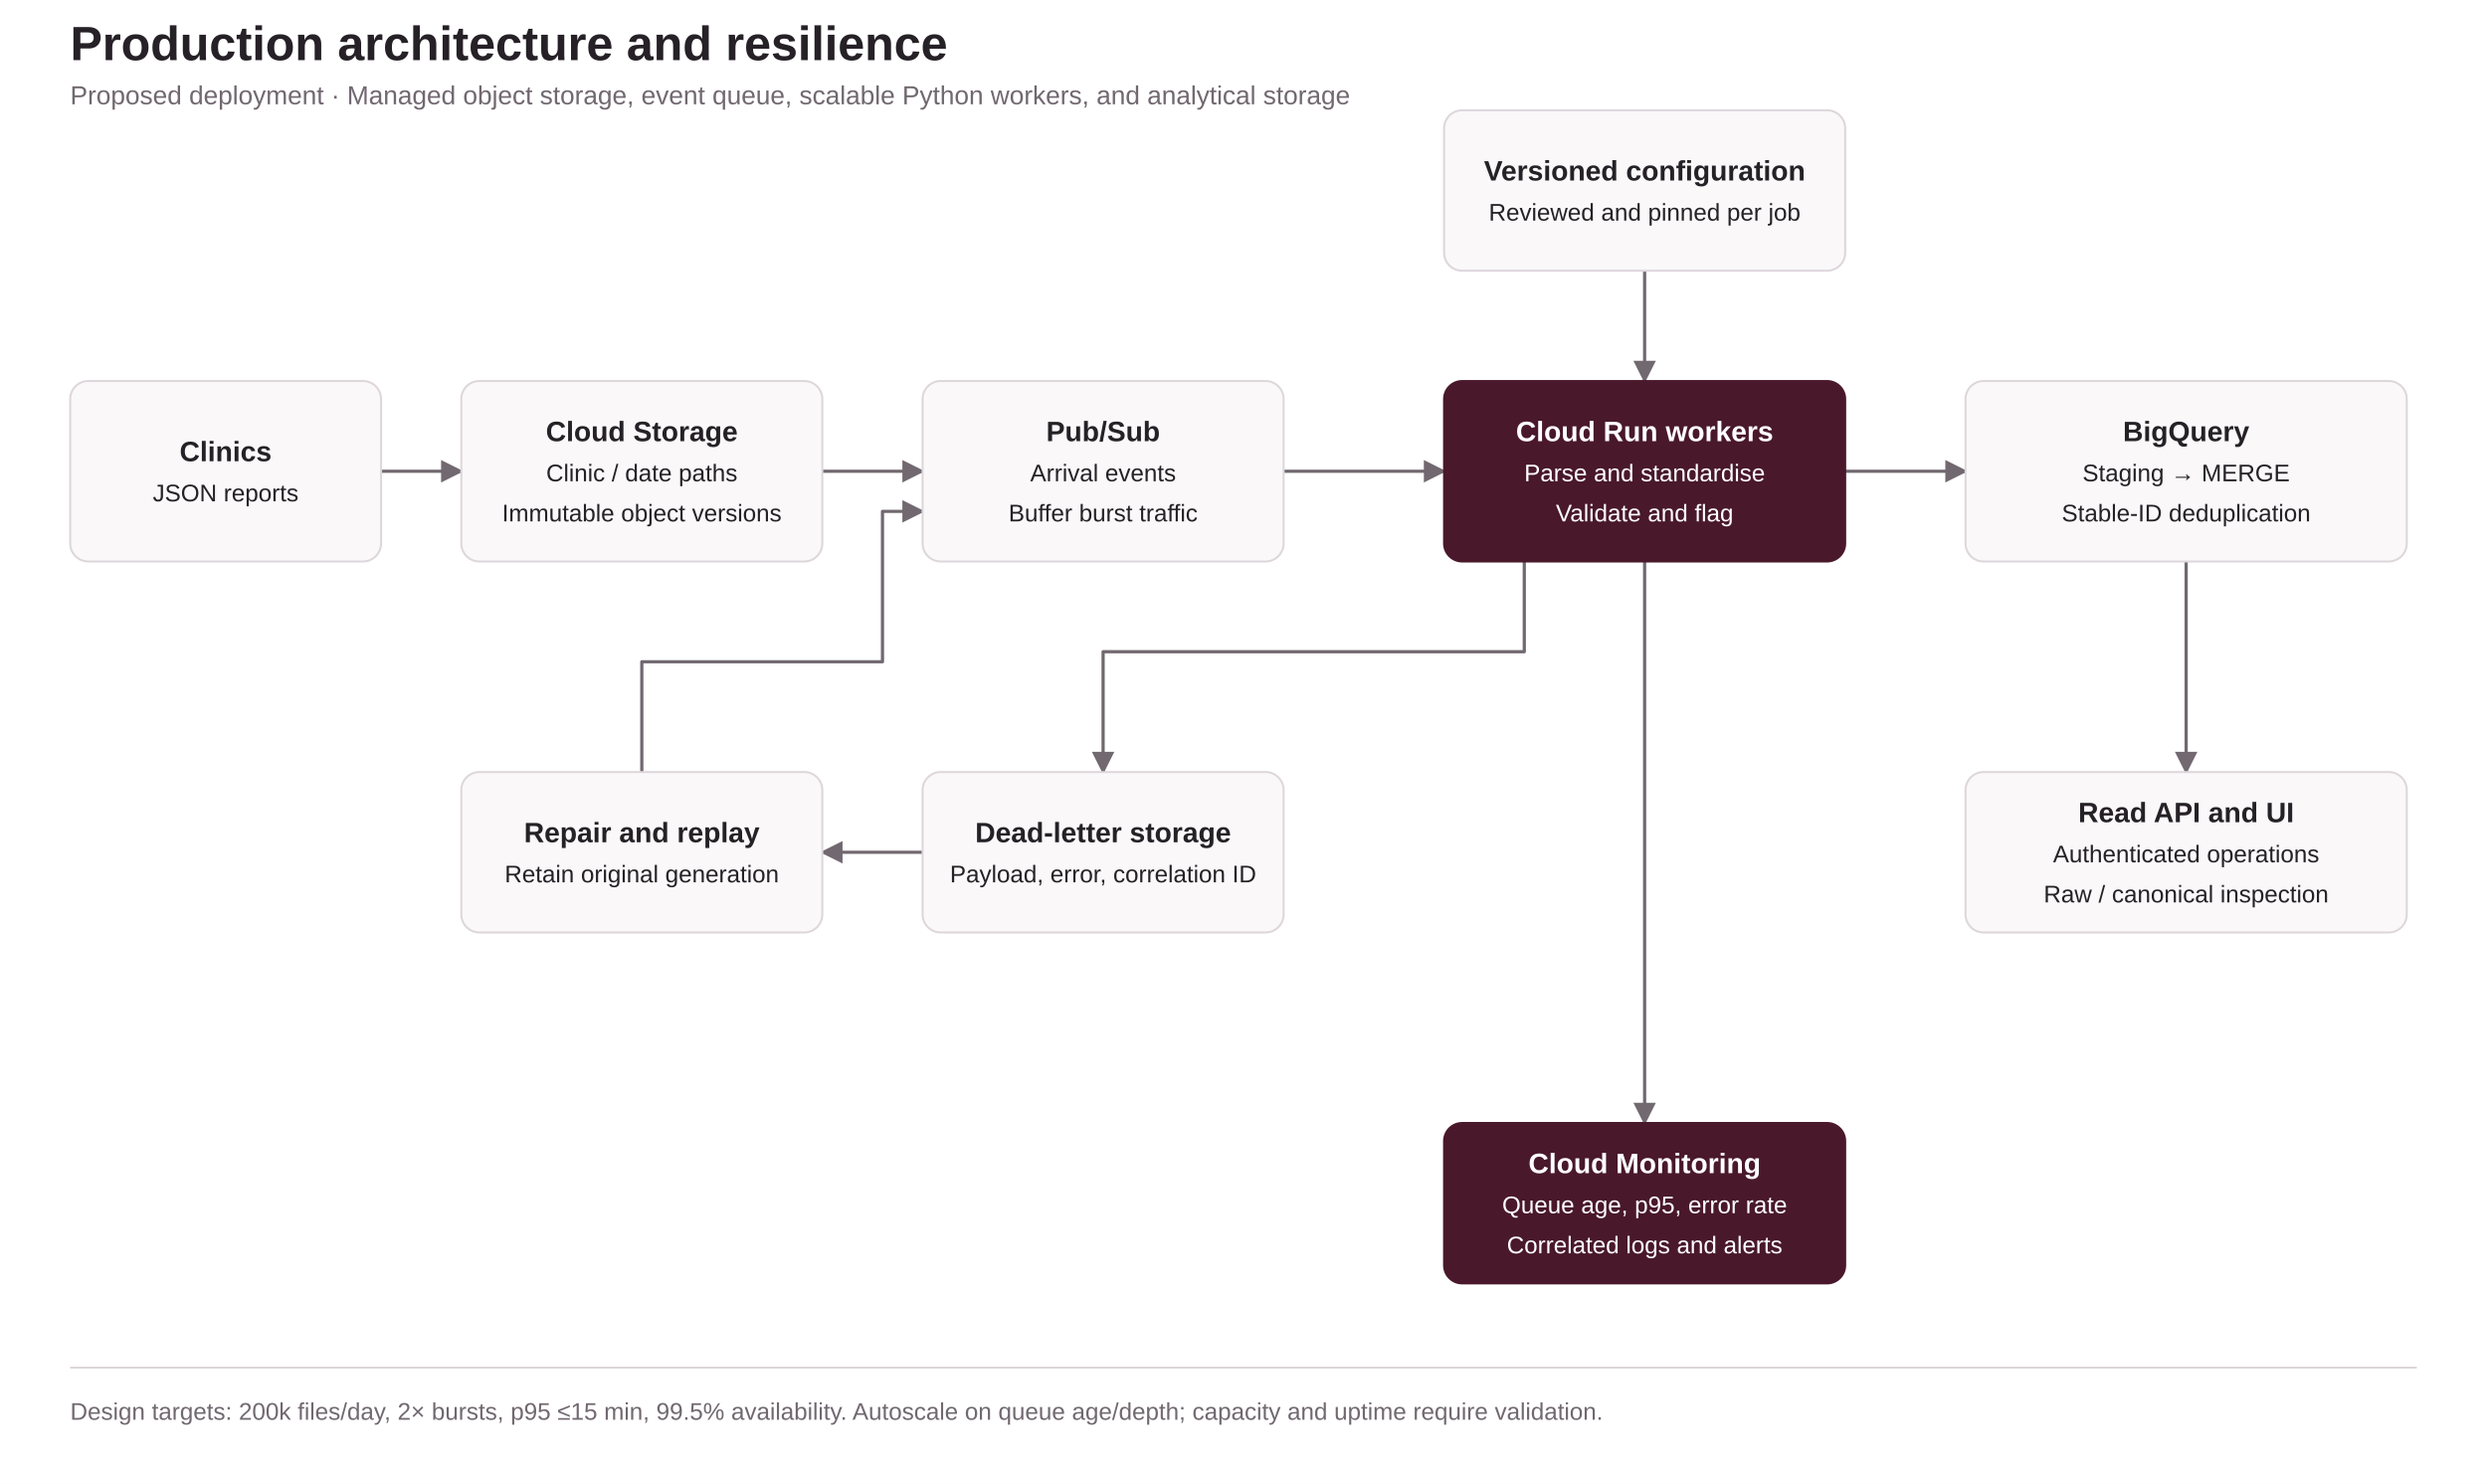
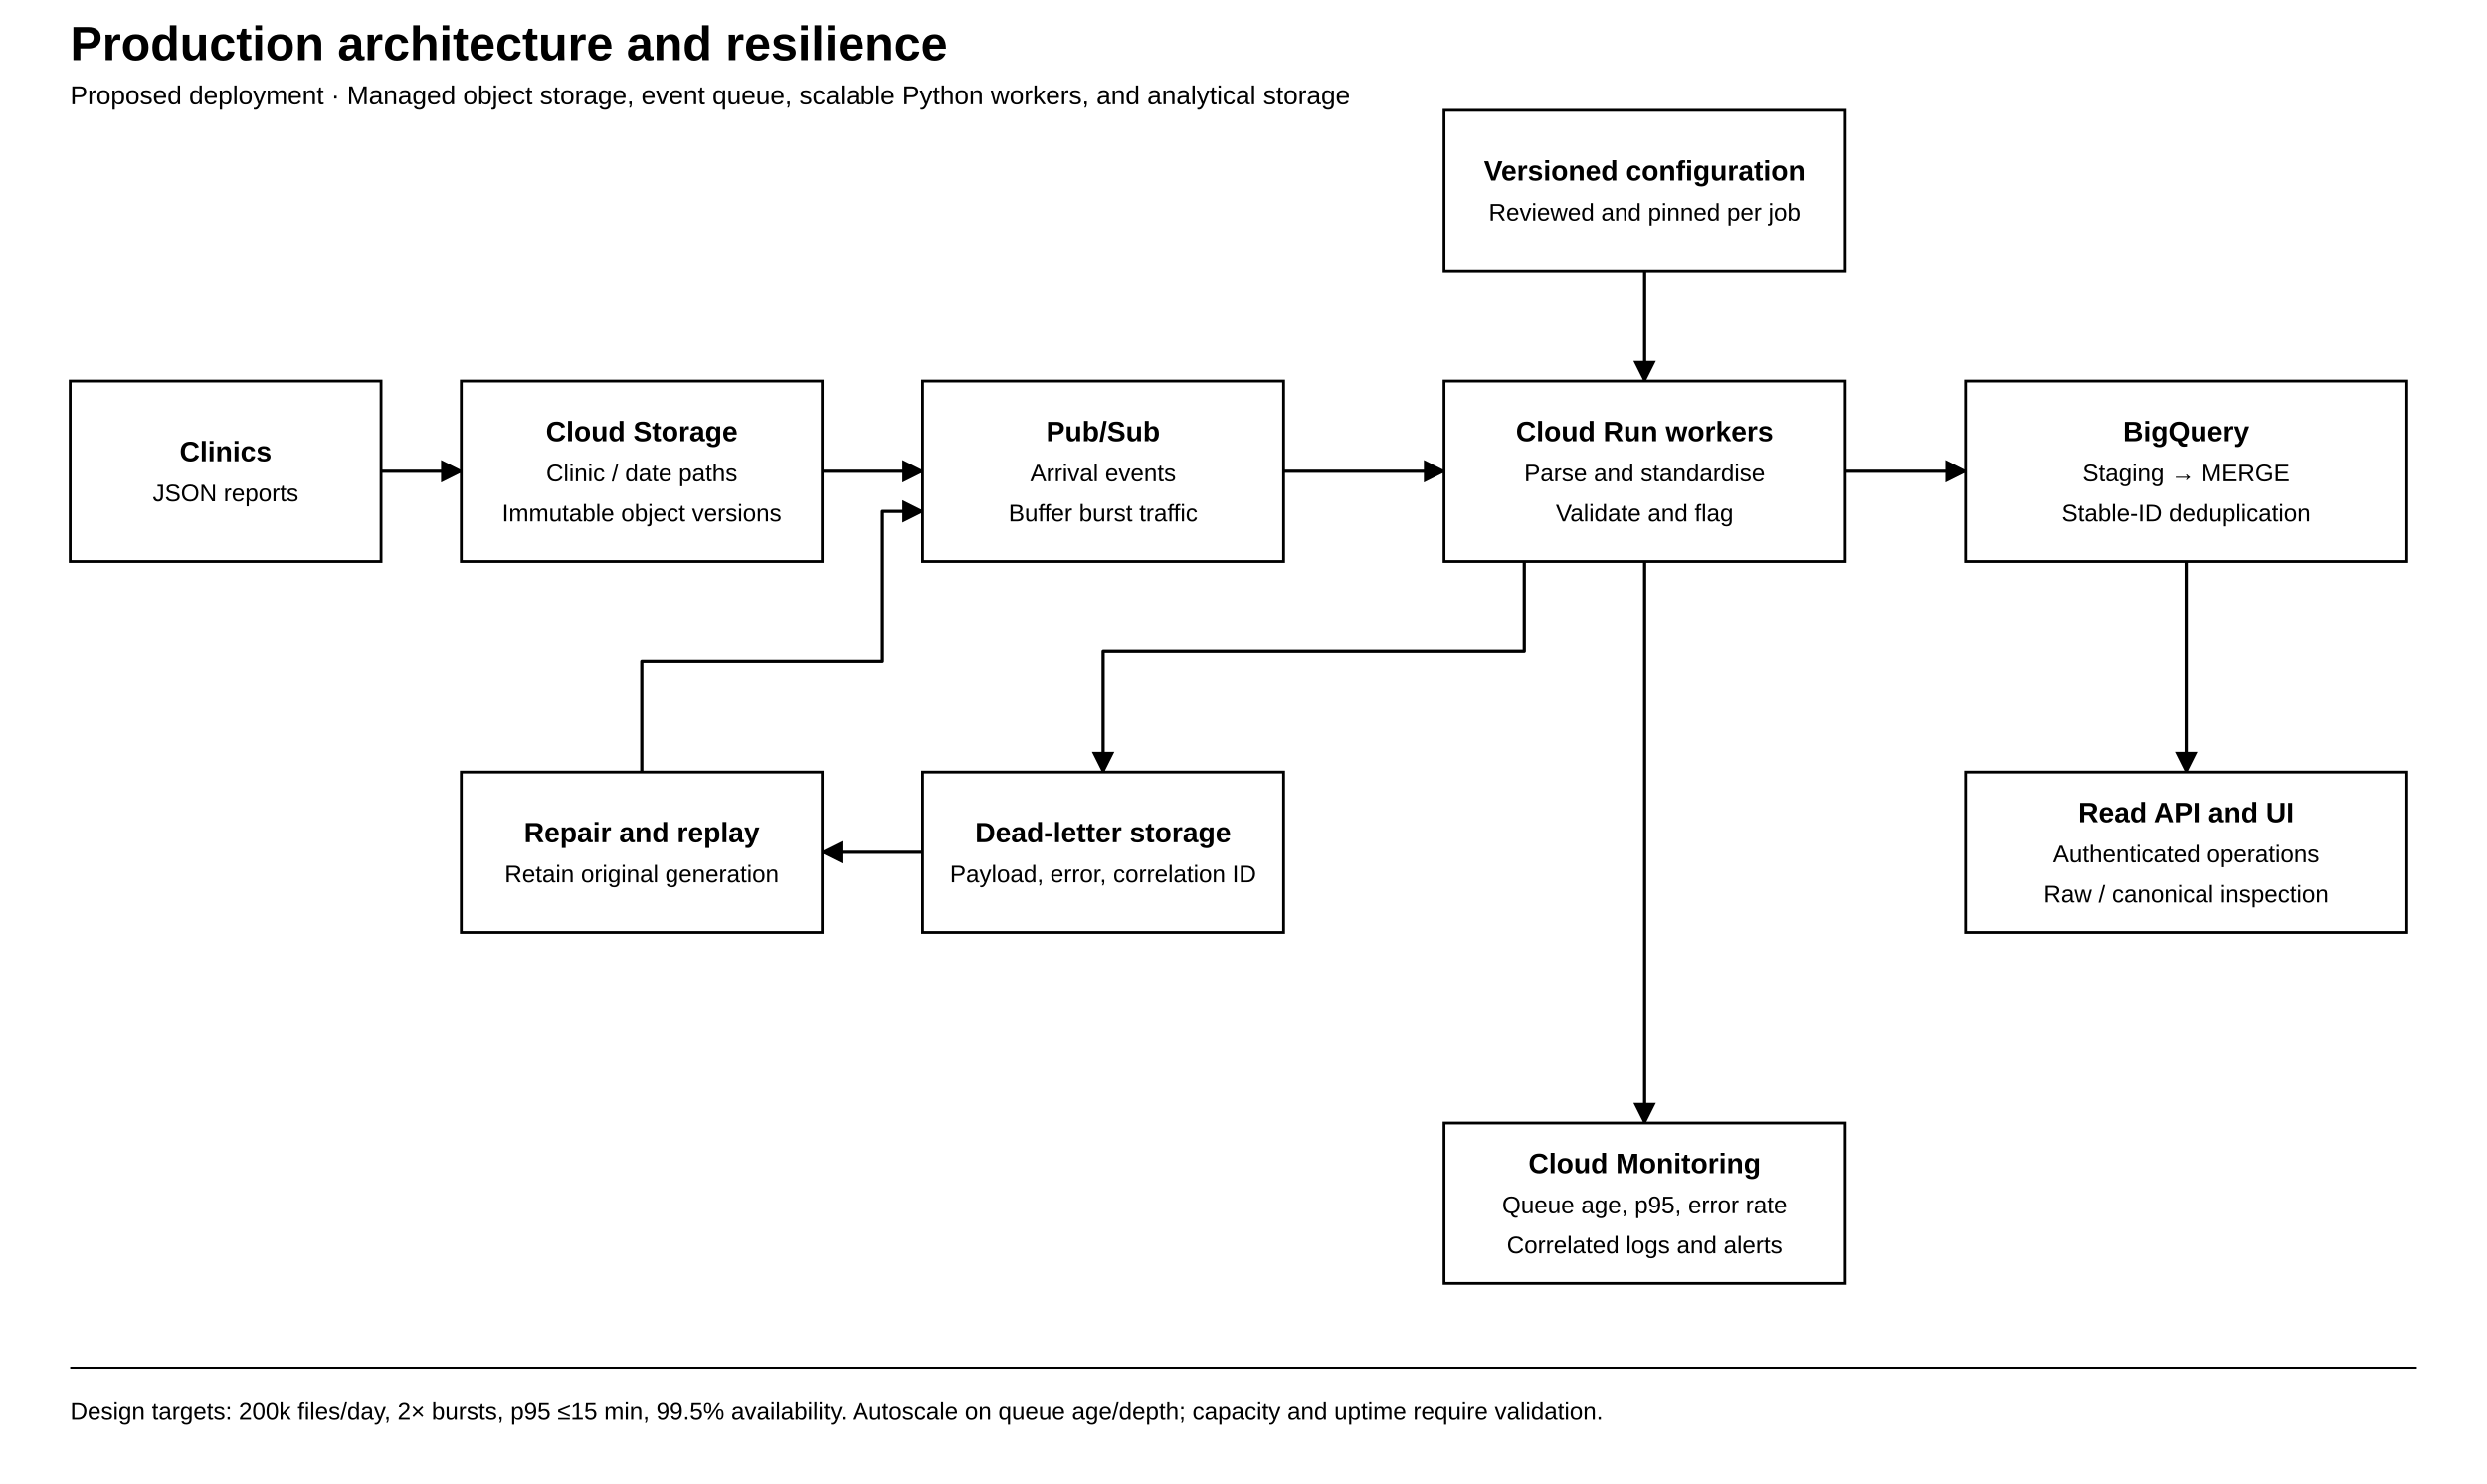
<svg xmlns="http://www.w3.org/2000/svg" width="1240" height="740" viewBox="0 0 1240 740" role="img" aria-label="Production architecture and resilience" font-family="Arial, Helvetica, sans-serif">
  <rect width="1240" height="740" fill="#ffffff" />
-   <text x="35" y="30" font-size="24" fill="#262126" font-weight="600" text-anchor="start">Production architecture and resilience</text>
-   <text x="35" y="52" font-size="13" fill="#716870" font-weight="400" text-anchor="start">Proposed deployment · Managed object storage, event queue, scalable Python workers, and analytical storage</text>
+   <text x="35" y="30" font-size="24" fill="#000000" font-weight="600" text-anchor="start">Production architecture and resilience</text>
+   <text x="35" y="52" font-size="13" fill="#000000" font-weight="400" text-anchor="start">Proposed deployment · Managed object storage, event queue, scalable Python workers, and analytical storage</text>
  <defs>
    <marker id="arrow" viewBox="0 0 10 10" refX="9" refY="5" markerWidth="7" markerHeight="7" orient="auto-start-reverse">
-       <path d="M 0 0 L 10 5 L 0 10 z" fill="#716870" />
+       <path d="M 0 0 L 10 5 L 0 10 z" fill="#000000" />
    </marker>
  </defs>
-   <polyline points="190,235 230,235" fill="none" stroke="#716870" stroke-width="1.6" stroke-linejoin="round" marker-end="url(#arrow)" />
-   <polyline points="410,235 460,235" fill="none" stroke="#716870" stroke-width="1.6" stroke-linejoin="round" marker-end="url(#arrow)" />
-   <polyline points="640,235 720,235" fill="none" stroke="#716870" stroke-width="1.6" stroke-linejoin="round" marker-end="url(#arrow)" />
-   <polyline points="820,135 820,190" fill="none" stroke="#716870" stroke-width="1.6" stroke-linejoin="round" marker-end="url(#arrow)" />
-   <polyline points="920,235 980,235" fill="none" stroke="#716870" stroke-width="1.6" stroke-linejoin="round" marker-end="url(#arrow)" />
-   <polyline points="1090,280 1090,385" fill="none" stroke="#716870" stroke-width="1.6" stroke-linejoin="round" marker-end="url(#arrow)" />
-   <polyline points="760,280 760,325 550,325 550,385" fill="none" stroke="#716870" stroke-width="1.6" stroke-linejoin="round" marker-end="url(#arrow)" />
-   <polyline points="460,425 410,425" fill="none" stroke="#716870" stroke-width="1.6" stroke-linejoin="round" marker-end="url(#arrow)" />
-   <polyline points="320,385 320,330 440,330 440,255 460,255" fill="none" stroke="#716870" stroke-width="1.6" stroke-linejoin="round" marker-end="url(#arrow)" />
-   <polyline points="820,280 820,560" fill="none" stroke="#716870" stroke-width="1.6" stroke-linejoin="round" marker-end="url(#arrow)" />
-   <rect x="35" y="190" width="155" height="90" rx="9" fill="#faf8f9" stroke="#ddd6db" />
-   <text x="112.5" y="230.0" font-size="14" fill="#262126" font-weight="600" text-anchor="middle">Clinics</text>
-   <text x="112.5" y="250.0" font-size="12" fill="#262126" font-weight="400" text-anchor="middle">JSON reports</text>
-   <rect x="230" y="190" width="180" height="90" rx="9" fill="#faf8f9" stroke="#ddd6db" />
-   <text x="320.0" y="220.0" font-size="14" fill="#262126" font-weight="600" text-anchor="middle">Cloud Storage</text>
-   <text x="320.0" y="240.0" font-size="12" fill="#262126" font-weight="400" text-anchor="middle">Clinic / date paths</text>
-   <text x="320.0" y="260.0" font-size="12" fill="#262126" font-weight="400" text-anchor="middle">Immutable object versions</text>
-   <rect x="460" y="190" width="180" height="90" rx="9" fill="#faf8f9" stroke="#ddd6db" />
-   <text x="550.0" y="220.0" font-size="14" fill="#262126" font-weight="600" text-anchor="middle">Pub/Sub</text>
-   <text x="550.0" y="240.0" font-size="12" fill="#262126" font-weight="400" text-anchor="middle">Arrival events</text>
-   <text x="550.0" y="260.0" font-size="12" fill="#262126" font-weight="400" text-anchor="middle">Buffer burst traffic</text>
-   <rect x="720" y="190" width="200" height="90" rx="9" fill="#49182b" stroke="#49182b" />
-   <text x="820.0" y="220.0" font-size="14" fill="#ffffff" font-weight="600" text-anchor="middle">Cloud Run workers</text>
-   <text x="820.0" y="240.0" font-size="12" fill="#ffffff" font-weight="400" text-anchor="middle">Parse and standardise</text>
-   <text x="820.0" y="260.0" font-size="12" fill="#ffffff" font-weight="400" text-anchor="middle">Validate and flag</text>
-   <rect x="720" y="55" width="200" height="80" rx="9" fill="#faf8f9" stroke="#ddd6db" />
-   <text x="820.0" y="90.0" font-size="14" fill="#262126" font-weight="600" text-anchor="middle">Versioned configuration</text>
-   <text x="820.0" y="110.0" font-size="12" fill="#262126" font-weight="400" text-anchor="middle">Reviewed and pinned per job</text>
-   <rect x="980" y="190" width="220" height="90" rx="9" fill="#faf8f9" stroke="#ddd6db" />
-   <text x="1090.0" y="220.0" font-size="14" fill="#262126" font-weight="600" text-anchor="middle">BigQuery</text>
-   <text x="1090.0" y="240.0" font-size="12" fill="#262126" font-weight="400" text-anchor="middle">Staging → MERGE</text>
-   <text x="1090.0" y="260.0" font-size="12" fill="#262126" font-weight="400" text-anchor="middle">Stable-ID deduplication</text>
-   <rect x="460" y="385" width="180" height="80" rx="9" fill="#faf8f9" stroke="#ddd6db" />
-   <text x="550.0" y="420.0" font-size="14" fill="#262126" font-weight="600" text-anchor="middle">Dead-letter storage</text>
-   <text x="550.0" y="440.0" font-size="12" fill="#262126" font-weight="400" text-anchor="middle">Payload, error, correlation ID</text>
-   <rect x="230" y="385" width="180" height="80" rx="9" fill="#faf8f9" stroke="#ddd6db" />
-   <text x="320.0" y="420.0" font-size="14" fill="#262126" font-weight="600" text-anchor="middle">Repair and replay</text>
-   <text x="320.0" y="440.0" font-size="12" fill="#262126" font-weight="400" text-anchor="middle">Retain original generation</text>
-   <rect x="980" y="385" width="220" height="80" rx="9" fill="#faf8f9" stroke="#ddd6db" />
-   <text x="1090.0" y="410.0" font-size="14" fill="#262126" font-weight="600" text-anchor="middle">Read API and UI</text>
-   <text x="1090.0" y="430.0" font-size="12" fill="#262126" font-weight="400" text-anchor="middle">Authenticated operations</text>
-   <text x="1090.0" y="450.0" font-size="12" fill="#262126" font-weight="400" text-anchor="middle">Raw / canonical inspection</text>
-   <rect x="720" y="560" width="200" height="80" rx="9" fill="#49182b" stroke="#49182b" />
-   <text x="820.0" y="585.0" font-size="14" fill="#ffffff" font-weight="600" text-anchor="middle">Cloud Monitoring</text>
-   <text x="820.0" y="605.0" font-size="12" fill="#ffffff" font-weight="400" text-anchor="middle">Queue age, p95, error rate</text>
-   <text x="820.0" y="625.0" font-size="12" fill="#ffffff" font-weight="400" text-anchor="middle">Correlated logs and alerts</text>
-   <line x1="35" y1="682" x2="1205" y2="682" stroke="#ddd6db" />
-   <text x="35" y="708" font-size="12" fill="#716870" font-weight="400" text-anchor="start">Design targets: 200k files/day, 2× bursts, p95 ≤15 min, 99.5% availability. Autoscale on queue age/depth; capacity and uptime require validation.</text>
+   <polyline points="190,235 230,235" fill="none" stroke="#000000" stroke-width="1.6" stroke-linejoin="round" marker-end="url(#arrow)" />
+   <polyline points="410,235 460,235" fill="none" stroke="#000000" stroke-width="1.6" stroke-linejoin="round" marker-end="url(#arrow)" />
+   <polyline points="640,235 720,235" fill="none" stroke="#000000" stroke-width="1.6" stroke-linejoin="round" marker-end="url(#arrow)" />
+   <polyline points="820,135 820,190" fill="none" stroke="#000000" stroke-width="1.6" stroke-linejoin="round" marker-end="url(#arrow)" />
+   <polyline points="920,235 980,235" fill="none" stroke="#000000" stroke-width="1.6" stroke-linejoin="round" marker-end="url(#arrow)" />
+   <polyline points="1090,280 1090,385" fill="none" stroke="#000000" stroke-width="1.6" stroke-linejoin="round" marker-end="url(#arrow)" />
+   <polyline points="760,280 760,325 550,325 550,385" fill="none" stroke="#000000" stroke-width="1.6" stroke-linejoin="round" marker-end="url(#arrow)" />
+   <polyline points="460,425 410,425" fill="none" stroke="#000000" stroke-width="1.6" stroke-linejoin="round" marker-end="url(#arrow)" />
+   <polyline points="320,385 320,330 440,330 440,255 460,255" fill="none" stroke="#000000" stroke-width="1.6" stroke-linejoin="round" marker-end="url(#arrow)" />
+   <polyline points="820,280 820,560" fill="none" stroke="#000000" stroke-width="1.6" stroke-linejoin="round" marker-end="url(#arrow)" />
+   <rect x="35" y="190" width="155" height="90" rx="0" fill="#ffffff" stroke="#000000" stroke-width="1.4" />
+   <text x="112.5" y="230.0" font-size="14" fill="#000000" font-weight="600" text-anchor="middle">Clinics</text>
+   <text x="112.5" y="250.0" font-size="12" fill="#000000" font-weight="400" text-anchor="middle">JSON reports</text>
+   <rect x="230" y="190" width="180" height="90" rx="0" fill="#ffffff" stroke="#000000" stroke-width="1.4" />
+   <text x="320.0" y="220.0" font-size="14" fill="#000000" font-weight="600" text-anchor="middle">Cloud Storage</text>
+   <text x="320.0" y="240.0" font-size="12" fill="#000000" font-weight="400" text-anchor="middle">Clinic / date paths</text>
+   <text x="320.0" y="260.0" font-size="12" fill="#000000" font-weight="400" text-anchor="middle">Immutable object versions</text>
+   <rect x="460" y="190" width="180" height="90" rx="0" fill="#ffffff" stroke="#000000" stroke-width="1.4" />
+   <text x="550.0" y="220.0" font-size="14" fill="#000000" font-weight="600" text-anchor="middle">Pub/Sub</text>
+   <text x="550.0" y="240.0" font-size="12" fill="#000000" font-weight="400" text-anchor="middle">Arrival events</text>
+   <text x="550.0" y="260.0" font-size="12" fill="#000000" font-weight="400" text-anchor="middle">Buffer burst traffic</text>
+   <rect x="720" y="190" width="200" height="90" rx="0" fill="#ffffff" stroke="#000000" stroke-width="1.4" />
+   <text x="820.0" y="220.0" font-size="14" fill="#000000" font-weight="600" text-anchor="middle">Cloud Run workers</text>
+   <text x="820.0" y="240.0" font-size="12" fill="#000000" font-weight="400" text-anchor="middle">Parse and standardise</text>
+   <text x="820.0" y="260.0" font-size="12" fill="#000000" font-weight="400" text-anchor="middle">Validate and flag</text>
+   <rect x="720" y="55" width="200" height="80" rx="0" fill="#ffffff" stroke="#000000" stroke-width="1.4" />
+   <text x="820.0" y="90.0" font-size="14" fill="#000000" font-weight="600" text-anchor="middle">Versioned configuration</text>
+   <text x="820.0" y="110.0" font-size="12" fill="#000000" font-weight="400" text-anchor="middle">Reviewed and pinned per job</text>
+   <rect x="980" y="190" width="220" height="90" rx="0" fill="#ffffff" stroke="#000000" stroke-width="1.4" />
+   <text x="1090.0" y="220.0" font-size="14" fill="#000000" font-weight="600" text-anchor="middle">BigQuery</text>
+   <text x="1090.0" y="240.0" font-size="12" fill="#000000" font-weight="400" text-anchor="middle">Staging → MERGE</text>
+   <text x="1090.0" y="260.0" font-size="12" fill="#000000" font-weight="400" text-anchor="middle">Stable-ID deduplication</text>
+   <rect x="460" y="385" width="180" height="80" rx="0" fill="#ffffff" stroke="#000000" stroke-width="1.4" />
+   <text x="550.0" y="420.0" font-size="14" fill="#000000" font-weight="600" text-anchor="middle">Dead-letter storage</text>
+   <text x="550.0" y="440.0" font-size="12" fill="#000000" font-weight="400" text-anchor="middle">Payload, error, correlation ID</text>
+   <rect x="230" y="385" width="180" height="80" rx="0" fill="#ffffff" stroke="#000000" stroke-width="1.4" />
+   <text x="320.0" y="420.0" font-size="14" fill="#000000" font-weight="600" text-anchor="middle">Repair and replay</text>
+   <text x="320.0" y="440.0" font-size="12" fill="#000000" font-weight="400" text-anchor="middle">Retain original generation</text>
+   <rect x="980" y="385" width="220" height="80" rx="0" fill="#ffffff" stroke="#000000" stroke-width="1.4" />
+   <text x="1090.0" y="410.0" font-size="14" fill="#000000" font-weight="600" text-anchor="middle">Read API and UI</text>
+   <text x="1090.0" y="430.0" font-size="12" fill="#000000" font-weight="400" text-anchor="middle">Authenticated operations</text>
+   <text x="1090.0" y="450.0" font-size="12" fill="#000000" font-weight="400" text-anchor="middle">Raw / canonical inspection</text>
+   <rect x="720" y="560" width="200" height="80" rx="0" fill="#ffffff" stroke="#000000" stroke-width="1.4" />
+   <text x="820.0" y="585.0" font-size="14" fill="#000000" font-weight="600" text-anchor="middle">Cloud Monitoring</text>
+   <text x="820.0" y="605.0" font-size="12" fill="#000000" font-weight="400" text-anchor="middle">Queue age, p95, error rate</text>
+   <text x="820.0" y="625.0" font-size="12" fill="#000000" font-weight="400" text-anchor="middle">Correlated logs and alerts</text>
+   <line x1="35" y1="682" x2="1205" y2="682" stroke="#000000" />
+   <text x="35" y="708" font-size="12" fill="#000000" font-weight="400" text-anchor="start">Design targets: 200k files/day, 2× bursts, p95 ≤15 min, 99.5% availability. Autoscale on queue age/depth; capacity and uptime require validation.</text>
</svg>
